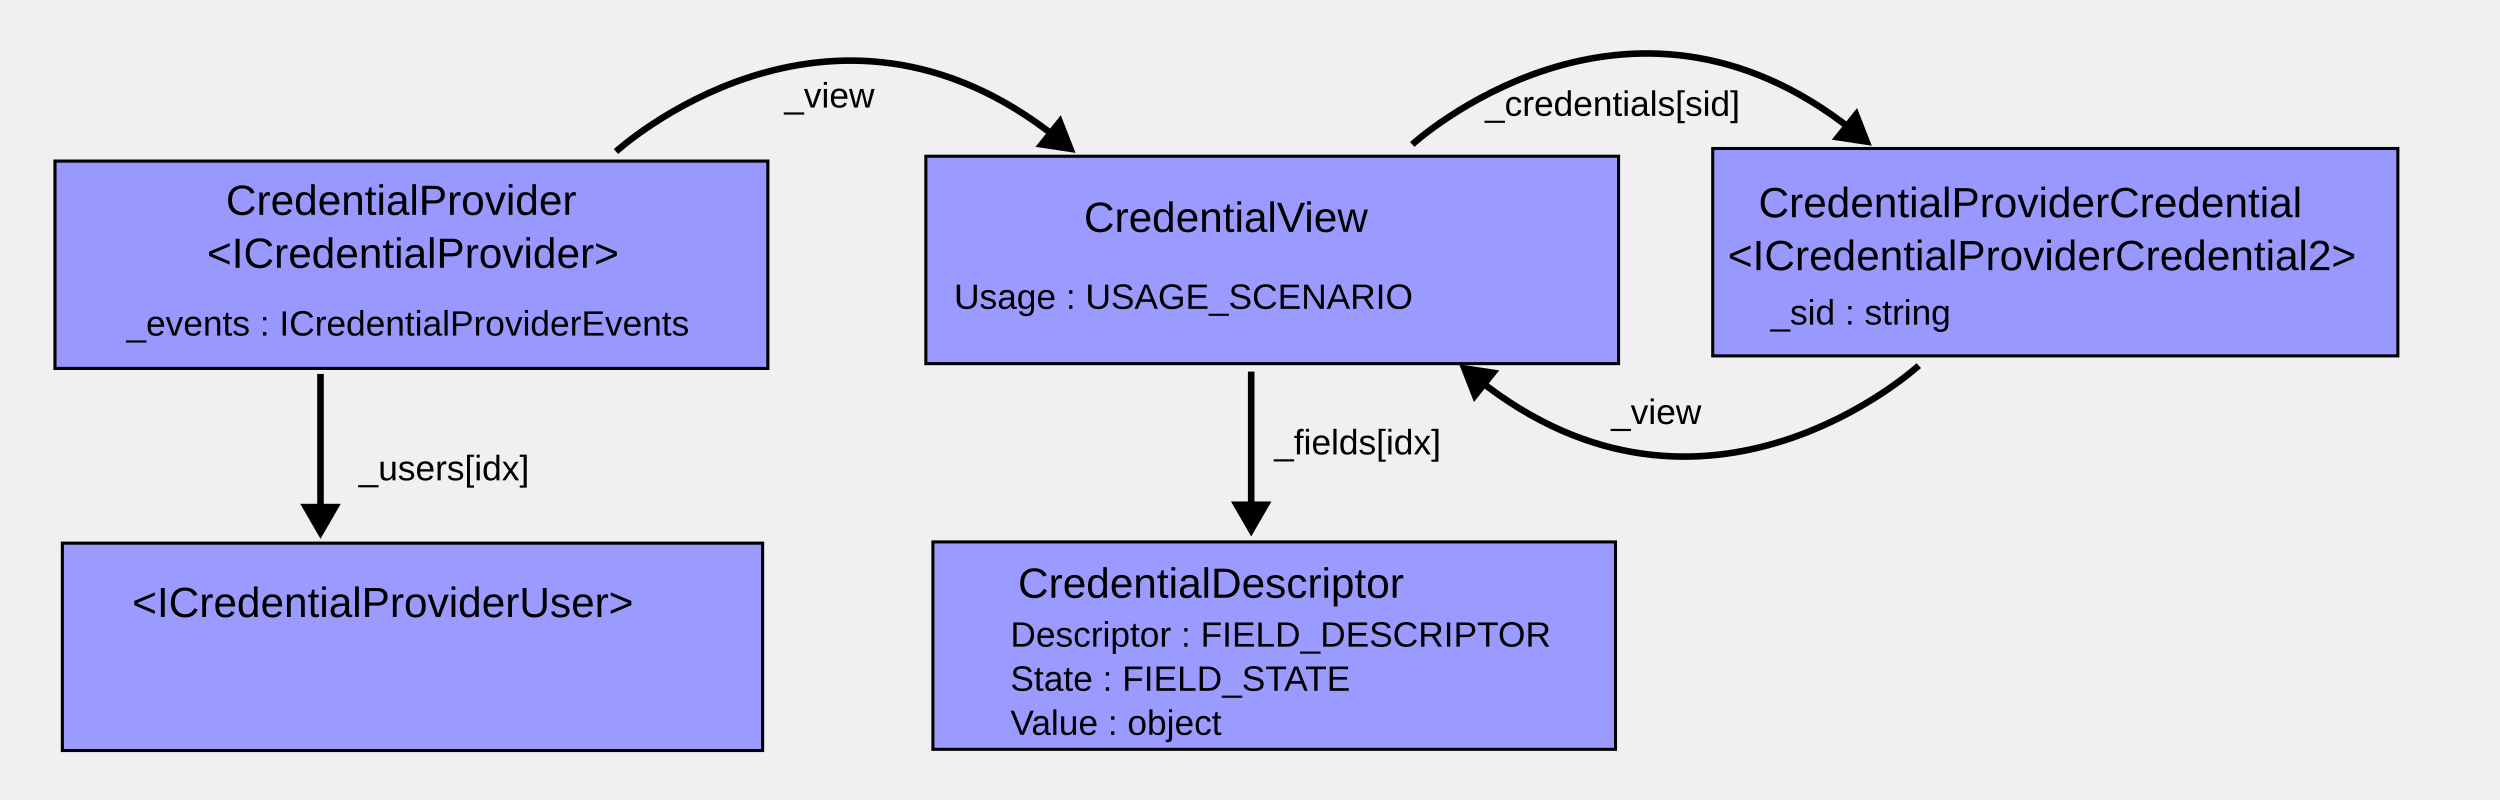
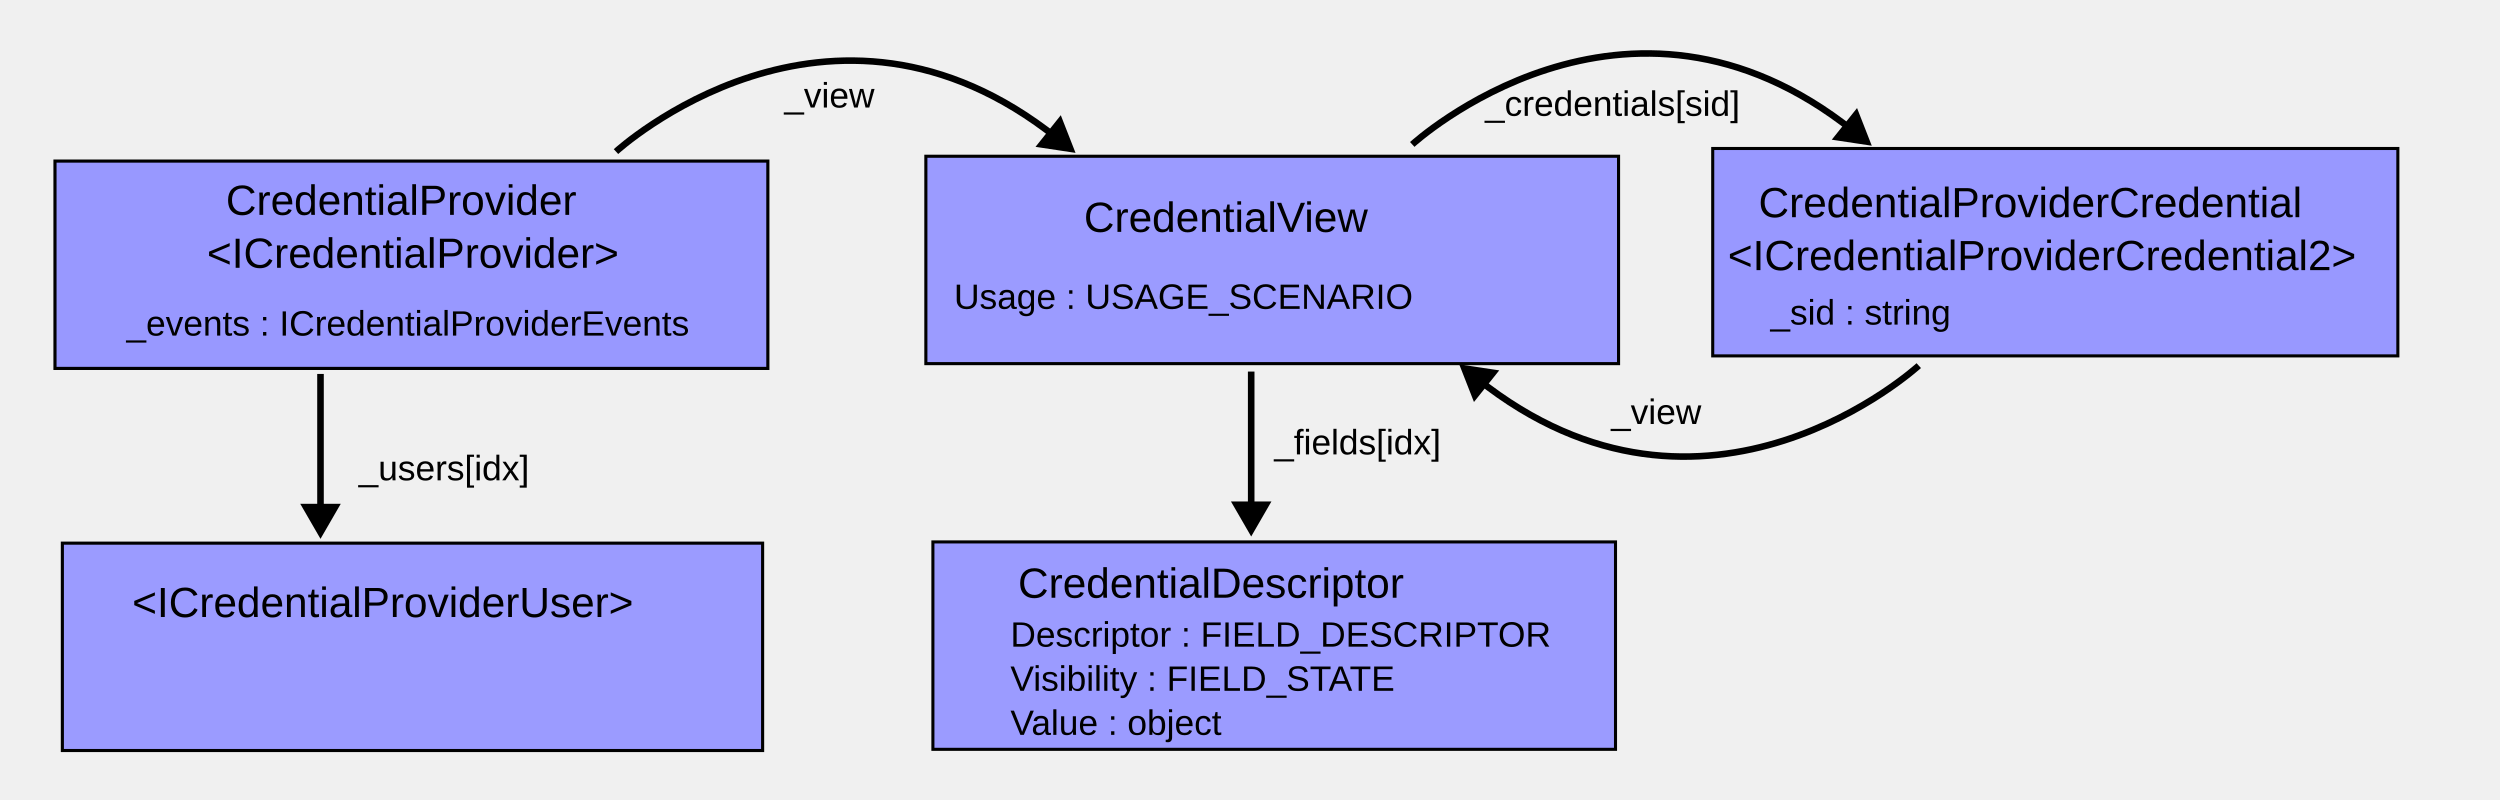
<svg xmlns="http://www.w3.org/2000/svg" width="250mm" height="80mm" viewBox="0 0 250 80" version="1.1" id="svg1">
  <defs id="defs1">
    <rect x="406.973" y="118.462" width="1.911" height="13.375" id="rect11" />
    <rect x="510.149" y="301.886" width="30.571" height="47.767" id="rect6" />
    <marker style="overflow:visible" id="Triangle" refX="0" refY="0" orient="auto-start-reverse" markerWidth="1" markerHeight="1" viewBox="0 0 1 1" preserveAspectRatio="xMidYMid">
      <path transform="scale(0.5)" style="fill:context-stroke;fill-rule:evenodd;stroke:context-stroke;stroke-width:1pt" d="M 5.77,0 -2.88,5 V -5 Z" id="path135" />
    </marker>
    <marker style="overflow:visible" id="Triangle-2" refX="0" refY="0" orient="auto-start-reverse" markerWidth="1" markerHeight="1" viewBox="0 0 1 1" preserveAspectRatio="xMidYMid">
      <path transform="scale(0.5)" style="fill:context-stroke;fill-rule:evenodd;stroke:context-stroke;stroke-width:1pt" d="M 5.77,0 -2.88,5 V -5 Z" id="path135-2" />
    </marker>
    <marker style="overflow:visible" id="Triangle-79" refX="0" refY="0" orient="auto-start-reverse" markerWidth="1" markerHeight="1" viewBox="0 0 1 1" preserveAspectRatio="xMidYMid">
      <path transform="scale(0.5)" style="fill:context-stroke;fill-rule:evenodd;stroke:context-stroke;stroke-width:1pt" d="M 5.77,0 -2.88,5 V -5 Z" id="path135-5" />
    </marker>
    <marker style="overflow:visible" id="Triangle-2-2" refX="0" refY="0" orient="auto-start-reverse" markerWidth="1" markerHeight="1" viewBox="0 0 1 1" preserveAspectRatio="xMidYMid">
      <path transform="scale(0.5)" style="fill:context-stroke;fill-rule:evenodd;stroke:context-stroke;stroke-width:1pt" d="M 5.77,0 -2.88,5 V -5 Z" id="path135-2-3" />
    </marker>
  </defs>
  <g id="layer1">
    <text xml:space="preserve" style="font-style:normal;font-variant:normal;font-weight:normal;font-stretch:normal;font-size:5.644px;font-family:Arial;-inkscape-font-specification:'Arial, Normal';font-variant-ligatures:normal;font-variant-caps:normal;font-variant-numeric:normal;font-variant-east-asian:normal;text-align:start;writing-mode:lr-tb;direction:ltr;text-anchor:start;fill:#ffffff;stroke-width:0.265;stroke-dasharray:none" x="10.111" y="48.531" id="text2">
      <tspan id="tspan2" style="font-style:normal;font-variant:normal;font-weight:normal;font-stretch:normal;font-size:5.644px;font-family:Arial;-inkscape-font-specification:'Arial, Normal';font-variant-ligatures:normal;font-variant-caps:normal;font-variant-numeric:normal;font-variant-east-asian:normal;stroke-width:0.265" x="10.111" y="48.531" />
    </text>
    <rect style="fill:#9898ff;fill-opacity:1;stroke:#000000;stroke-width:0.308;stroke-dasharray:none;stroke-opacity:1" id="rect2-2-5" width="68.513" height="20.74" x="171.272" y="14.849" />
    <rect style="fill:#9898ff;fill-opacity:1;stroke:#000000;stroke-width:0.314;stroke-dasharray:none;stroke-opacity:1" id="rect2-2-5-1" width="71.287" height="20.734" x="5.498" y="16.108" />
    <rect style="fill:#9b9bff;fill-opacity:1;stroke:#000000;stroke-width:0.31;stroke-dasharray:none;stroke-opacity:1" id="rect2-2-5-7" width="69.269" height="20.738" x="92.586" y="15.625" />
    <rect style="fill:#9b9bff;fill-opacity:1;stroke:#000000;stroke-width:0.307;stroke-dasharray:none;stroke-opacity:1" id="rect2-2-5-7-8" width="68.261" height="20.741" x="93.29" y="54.192" />
    <rect style="fill:#9b9bff;fill-opacity:1;stroke:#000000;stroke-width:0.311;stroke-dasharray:none;stroke-opacity:1" id="rect2-2-5-7-8-6" width="70.026" height="20.737" x="6.236" y="54.315" />
    <text xml:space="preserve" style="font-size:4.233px;font-family:Arial;-inkscape-font-specification:'Arial, Normal';text-align:center;writing-mode:lr-tb;direction:ltr;text-anchor:middle;fill:#000000;fill-opacity:1;stroke:none;stroke-width:0.758;stroke-dasharray:none;stroke-dashoffset:0;stroke-opacity:1" x="44.234" y="21.485" id="text1">
      <tspan id="tspan1" style="font-size:4.233px;text-align:center;text-anchor:middle;fill:#000000;fill-opacity:1;stroke:none;stroke-width:0.758;stroke-dasharray:none;stroke-dashoffset:0;stroke-opacity:1" x="44.234" y="21.485">CredentialProvider</tspan>
      <tspan style="font-size:4.233px;text-align:center;text-anchor:middle;fill:#000000;fill-opacity:1;stroke:none;stroke-width:0.758;stroke-dasharray:none;stroke-dashoffset:0;stroke-opacity:1" x="44.234" y="26.777" id="tspan3">&lt;ICredentialProvider&gt;</tspan>
    </text>
    <text xml:space="preserve" style="font-size:3.528px;font-family:Arial;-inkscape-font-specification:'Arial, Normal';text-align:start;writing-mode:lr-tb;direction:ltr;text-anchor:start;fill:#000000;fill-opacity:1;stroke:none;stroke-width:0.758;stroke-dasharray:none;stroke-dashoffset:0;stroke-opacity:1" x="35.859" y="48.031" id="text1-88">
      <tspan style="font-size:3.528px;text-align:start;text-anchor:start;fill:#000000;fill-opacity:1;stroke:none;stroke-width:0.758;stroke-dasharray:none;stroke-dashoffset:0;stroke-opacity:1" x="35.859" y="48.031" id="tspan4">_users[idx]</tspan>
    </text>
    <text xml:space="preserve" style="font-size:3.528px;font-family:Arial;-inkscape-font-specification:'Arial, Normal';text-align:start;writing-mode:lr-tb;direction:ltr;text-anchor:start;fill:#000000;fill-opacity:1;stroke:none;stroke-width:0.758;stroke-dasharray:none;stroke-dashoffset:0;stroke-opacity:1" x="12.64" y="33.558" id="text1-88-79">
      <tspan style="font-size:3.528px;text-align:start;text-anchor:start;fill:#000000;fill-opacity:1;stroke:none;stroke-width:0.758;stroke-dasharray:none;stroke-dashoffset:0;stroke-opacity:1" x="12.64" y="33.558" id="tspan4-4">_events : ICredentialProviderEvents</tspan>
    </text>
    <text xml:space="preserve" style="font-size:3.528px;font-family:Arial;-inkscape-font-specification:'Arial, Normal';text-align:start;writing-mode:lr-tb;direction:ltr;text-anchor:start;fill:#000000;fill-opacity:1;stroke:none;stroke-width:0.758;stroke-dasharray:none;stroke-dashoffset:0;stroke-opacity:1" x="127.417" y="45.441" id="text1-88-7">
      <tspan style="font-size:3.528px;text-align:start;text-anchor:start;fill:#000000;fill-opacity:1;stroke:none;stroke-width:0.758;stroke-dasharray:none;stroke-dashoffset:0;stroke-opacity:1" x="127.417" y="45.441" id="tspan5">_fields[idx]</tspan>
    </text>
    <text xml:space="preserve" style="font-size:3.528px;font-family:Arial;-inkscape-font-specification:'Arial, Normal';text-align:start;writing-mode:lr-tb;direction:ltr;text-anchor:start;fill:#000000;fill-opacity:1;stroke:none;stroke-width:0.758;stroke-dasharray:none;stroke-dashoffset:0;stroke-opacity:1" x="101.038" y="64.667" id="text1-88-7-4">
      <tspan style="font-size:3.528px;text-align:start;text-anchor:start;fill:#000000;fill-opacity:1;stroke:none;stroke-width:0.758;stroke-dasharray:none;stroke-dashoffset:0;stroke-opacity:1" x="101.038" y="64.667" id="tspan5-23">Descriptor : FIELD_DESCRIPTOR</tspan>
-       <tspan style="font-size:3.528px;text-align:start;text-anchor:start;fill:#000000;fill-opacity:1;stroke:none;stroke-width:0.758;stroke-dasharray:none;stroke-dashoffset:0;stroke-opacity:1" x="101.038" y="69.077" id="tspan7">State : FIELD_STATE</tspan>
+       <tspan style="font-size:3.528px;text-align:start;text-anchor:start;fill:#000000;fill-opacity:1;stroke:none;stroke-width:0.758;stroke-dasharray:none;stroke-dashoffset:0;stroke-opacity:1" x="101.038" y="69.077" id="tspan7">Visibility : FIELD_STATE</tspan>
      <tspan style="font-size:3.528px;text-align:start;text-anchor:start;fill:#000000;fill-opacity:1;stroke:none;stroke-width:0.758;stroke-dasharray:none;stroke-dashoffset:0;stroke-opacity:1" x="101.038" y="73.487" id="tspan9">Value : object</tspan>
    </text>
    <text xml:space="preserve" style="font-size:3.528px;font-family:Arial;-inkscape-font-specification:'Arial, Normal';text-align:start;writing-mode:lr-tb;direction:ltr;text-anchor:start;fill:#000000;fill-opacity:1;stroke:none;stroke-width:0.758;stroke-dasharray:none;stroke-dashoffset:0;stroke-opacity:1" x="95.405" y="30.887" id="text1-88-7-1">
      <tspan style="font-size:3.528px;text-align:start;text-anchor:start;fill:#000000;fill-opacity:1;stroke:none;stroke-width:0.758;stroke-dasharray:none;stroke-dashoffset:0;stroke-opacity:1" x="95.405" y="30.887" id="tspan10">Usage : USAGE_SCENARIO</tspan>
    </text>
    <text xml:space="preserve" style="font-size:3.528px;font-family:Arial;-inkscape-font-specification:'Arial, Normal';text-align:start;writing-mode:lr-tb;direction:ltr;text-anchor:start;fill:#000000;fill-opacity:1;stroke:none;stroke-width:0.758;stroke-dasharray:none;stroke-dashoffset:0;stroke-opacity:1" x="177.041" y="32.455" id="text1-88-7-6">
      <tspan style="font-size:3.528px;text-align:start;text-anchor:start;fill:#000000;fill-opacity:1;stroke:none;stroke-width:0.758;stroke-dasharray:none;stroke-dashoffset:0;stroke-opacity:1" x="177.041" y="32.455" id="tspan5-4">_sid : string</tspan>
    </text>
    <text xml:space="preserve" style="font-size:3.528px;font-family:Arial;-inkscape-font-specification:'Arial, Normal';text-align:center;writing-mode:lr-tb;direction:ltr;text-anchor:middle;fill:#000000;fill-opacity:1;stroke:none;stroke-width:0.758;stroke-dasharray:none;stroke-dashoffset:0;stroke-opacity:1" x="85.382" y="10.754" id="text1-8">
      <tspan style="font-size:3.528px;text-align:center;text-anchor:middle;fill:#000000;fill-opacity:1;stroke:none;stroke-width:0.758;stroke-dasharray:none;stroke-dashoffset:0;stroke-opacity:1" x="85.382" y="10.754" id="tspan3-5">_view</tspan>
    </text>
    <text xml:space="preserve" style="font-size:3.528px;font-family:Arial;-inkscape-font-specification:'Arial, Normal';text-align:center;writing-mode:lr-tb;direction:ltr;text-anchor:middle;fill:#000000;fill-opacity:1;stroke:none;stroke-width:0.758;stroke-dasharray:none;stroke-dashoffset:0;stroke-opacity:1" x="168.066" y="42.401" id="text1-8-6-1">
      <tspan style="font-size:3.528px;text-align:center;text-anchor:middle;fill:#000000;fill-opacity:1;stroke:none;stroke-width:0.758;stroke-dasharray:none;stroke-dashoffset:0;stroke-opacity:1" x="168.066" y="42.401" id="tspan3-5-0-3">_view</tspan>
    </text>
    <text xml:space="preserve" style="font-size:4.233px;font-family:Arial;-inkscape-font-specification:'Arial, Normal';text-align:center;writing-mode:lr-tb;direction:ltr;text-anchor:middle;fill:#000000;fill-opacity:1;stroke:none;stroke-width:0.758;stroke-dasharray:none;stroke-dashoffset:0" x="207.147" y="21.718" id="text1-1">
      <tspan id="tspan1-4" style="font-size:4.233px;text-align:center;text-anchor:middle;fill:#000000;fill-opacity:1;stroke:none;stroke-width:0.758;stroke-dasharray:none;stroke-dashoffset:0" x="207.147" y="21.718">CredentialProviderCredential</tspan>
      <tspan style="font-size:4.233px;text-align:center;text-anchor:middle;fill:#000000;fill-opacity:1;stroke:none;stroke-width:0.758;stroke-dasharray:none;stroke-dashoffset:0" x="207.147" y="27.01" id="tspan3-2">&lt;ICredentialProviderCredential2&gt;</tspan>
    </text>
    <text xml:space="preserve" style="font-size:4.233px;font-family:Arial;-inkscape-font-specification:'Arial, Normal';text-align:center;writing-mode:lr-tb;direction:ltr;text-anchor:middle;fill:#000000;fill-opacity:1;stroke:none;stroke-width:0.758;stroke-dasharray:none;stroke-dashoffset:0" x="125.527" y="23.187" id="text1-5">
      <tspan style="font-size:4.233px;text-align:center;text-anchor:middle;fill:#000000;fill-opacity:1;stroke:none;stroke-width:0.758;stroke-dasharray:none;stroke-dashoffset:0" x="125.527" y="23.187" id="tspan3-1">CredentialView</tspan>
    </text>
    <text xml:space="preserve" style="font-size:4.233px;font-family:Arial;-inkscape-font-specification:'Arial, Normal';text-align:center;writing-mode:lr-tb;direction:ltr;text-anchor:middle;fill:#000000;fill-opacity:1;stroke:none;stroke-width:0.758;stroke-dasharray:none;stroke-dashoffset:0" x="124.034" y="59.774" id="text1-5-5">
      <tspan style="font-size:4.233px;text-align:center;text-anchor:middle;fill:#000000;fill-opacity:1;stroke:none;stroke-width:0.758;stroke-dasharray:none;stroke-dashoffset:0" x="124.034" y="59.774" id="tspan3-1-5">CredentialDescriptor</tspan>
    </text>
    <text xml:space="preserve" style="font-size:4.233px;font-family:Arial;-inkscape-font-specification:'Arial, Normal';text-align:center;writing-mode:lr-tb;direction:ltr;text-anchor:middle;fill:#000000;fill-opacity:1;stroke:none;stroke-width:0.758;stroke-dasharray:none;stroke-dashoffset:0" x="41.224" y="61.705" id="text1-5-5-6">
      <tspan style="font-size:4.233px;text-align:center;text-anchor:middle;fill:#000000;fill-opacity:1;stroke:none;stroke-width:0.758;stroke-dasharray:none;stroke-dashoffset:0" x="41.224" y="61.705" id="tspan3-1-5-1">&lt;ICredentialProviderUser&gt;</tspan>
    </text>
    <path style="fill:none;fill-opacity:1;stroke:#000000;stroke-width:0.658;stroke-dasharray:none;stroke-dashoffset:0;stroke-opacity:1;marker-end:url(#Triangle)" d="m 61.599,15.159 c 0,0 21.303,-19.553 44.128,-1.329" id="path8" />
    <path style="fill:none;fill-opacity:1;stroke:#000000;stroke-width:0.658;stroke-dasharray:none;stroke-dashoffset:0;stroke-opacity:1;marker-end:url(#Triangle-2)" d="m 141.225,14.444 c 0,0 21.303,-19.553 44.128,-1.329" id="path8-6" />
    <text xml:space="preserve" style="font-size:4.939px;font-family:Arial;-inkscape-font-specification:'Arial, Normal';text-align:center;writing-mode:lr-tb;direction:ltr;text-anchor:middle;fill:none;fill-opacity:1;stroke:#000000;stroke-width:0.758;stroke-dasharray:none;stroke-dashoffset:0;stroke-opacity:1" x="62.939" y="7.33" id="text8">
      <tspan id="tspan8" style="stroke-width:0.758" x="62.939" y="7.33" />
    </text>
    <text xml:space="preserve" style="font-size:3.528px;font-family:Arial;-inkscape-font-specification:'Arial, Normal';text-align:center;writing-mode:lr-tb;direction:ltr;text-anchor:middle;fill:#000000;fill-opacity:1;stroke:none;stroke-width:0.758;stroke-dasharray:none;stroke-dashoffset:0;stroke-opacity:1" x="163.697" y="11.584" id="text1-8-65">
      <tspan style="font-size:3.528px;text-align:center;text-anchor:middle;fill:#000000;fill-opacity:1;stroke:none;stroke-width:0.758;stroke-dasharray:none;stroke-dashoffset:0;stroke-opacity:1" x="163.697" y="11.584" id="tspan6">_credentials[sid]</tspan>
    </text>
    <path style="fill:none;fill-opacity:1;stroke:#000000;stroke-width:0.658;stroke-dasharray:none;stroke-dashoffset:0;stroke-opacity:1;marker-end:url(#Triangle-79)" d="m 191.876,36.562 c 0,0 -21.303,19.553 -44.128,1.329" id="path8-3" />
    <path style="fill:none;stroke:#000000;stroke-width:0.658;stroke-opacity:1;marker-end:url(#Triangle-2)" d="m 125.119,37.157 10e-6,14.155" id="path1" />
    <path style="fill:none;stroke:#000000;stroke-width:0.658;stroke-opacity:1;marker-end:url(#Triangle-2-2)" d="m 32.05,37.394 1e-5,14.155" id="path1-4" />
    <text xml:space="preserve" transform="scale(0.2645833)" id="text6" style="font-size:16px;font-family:Arial;-inkscape-font-specification:'Arial, Normal';text-align:start;writing-mode:lr-tb;direction:ltr;white-space:pre;shape-inside:url(#rect6);display:inline;fill:none;stroke:#000000;stroke-width:2.487;stroke-opacity:1" />
    <text xml:space="preserve" transform="scale(0.2645833)" id="text11" style="fill:none;text-orientation:auto;stroke-width:2.487;font-size:13.333px;-inkscape-font-specification:'Arial, Normal';font-family:Arial;stroke:#000000;text-align:start;writing-mode:lr-tb;direction:ltr;white-space:pre;shape-inside:url(#rect11)" />
  </g>
</svg>
